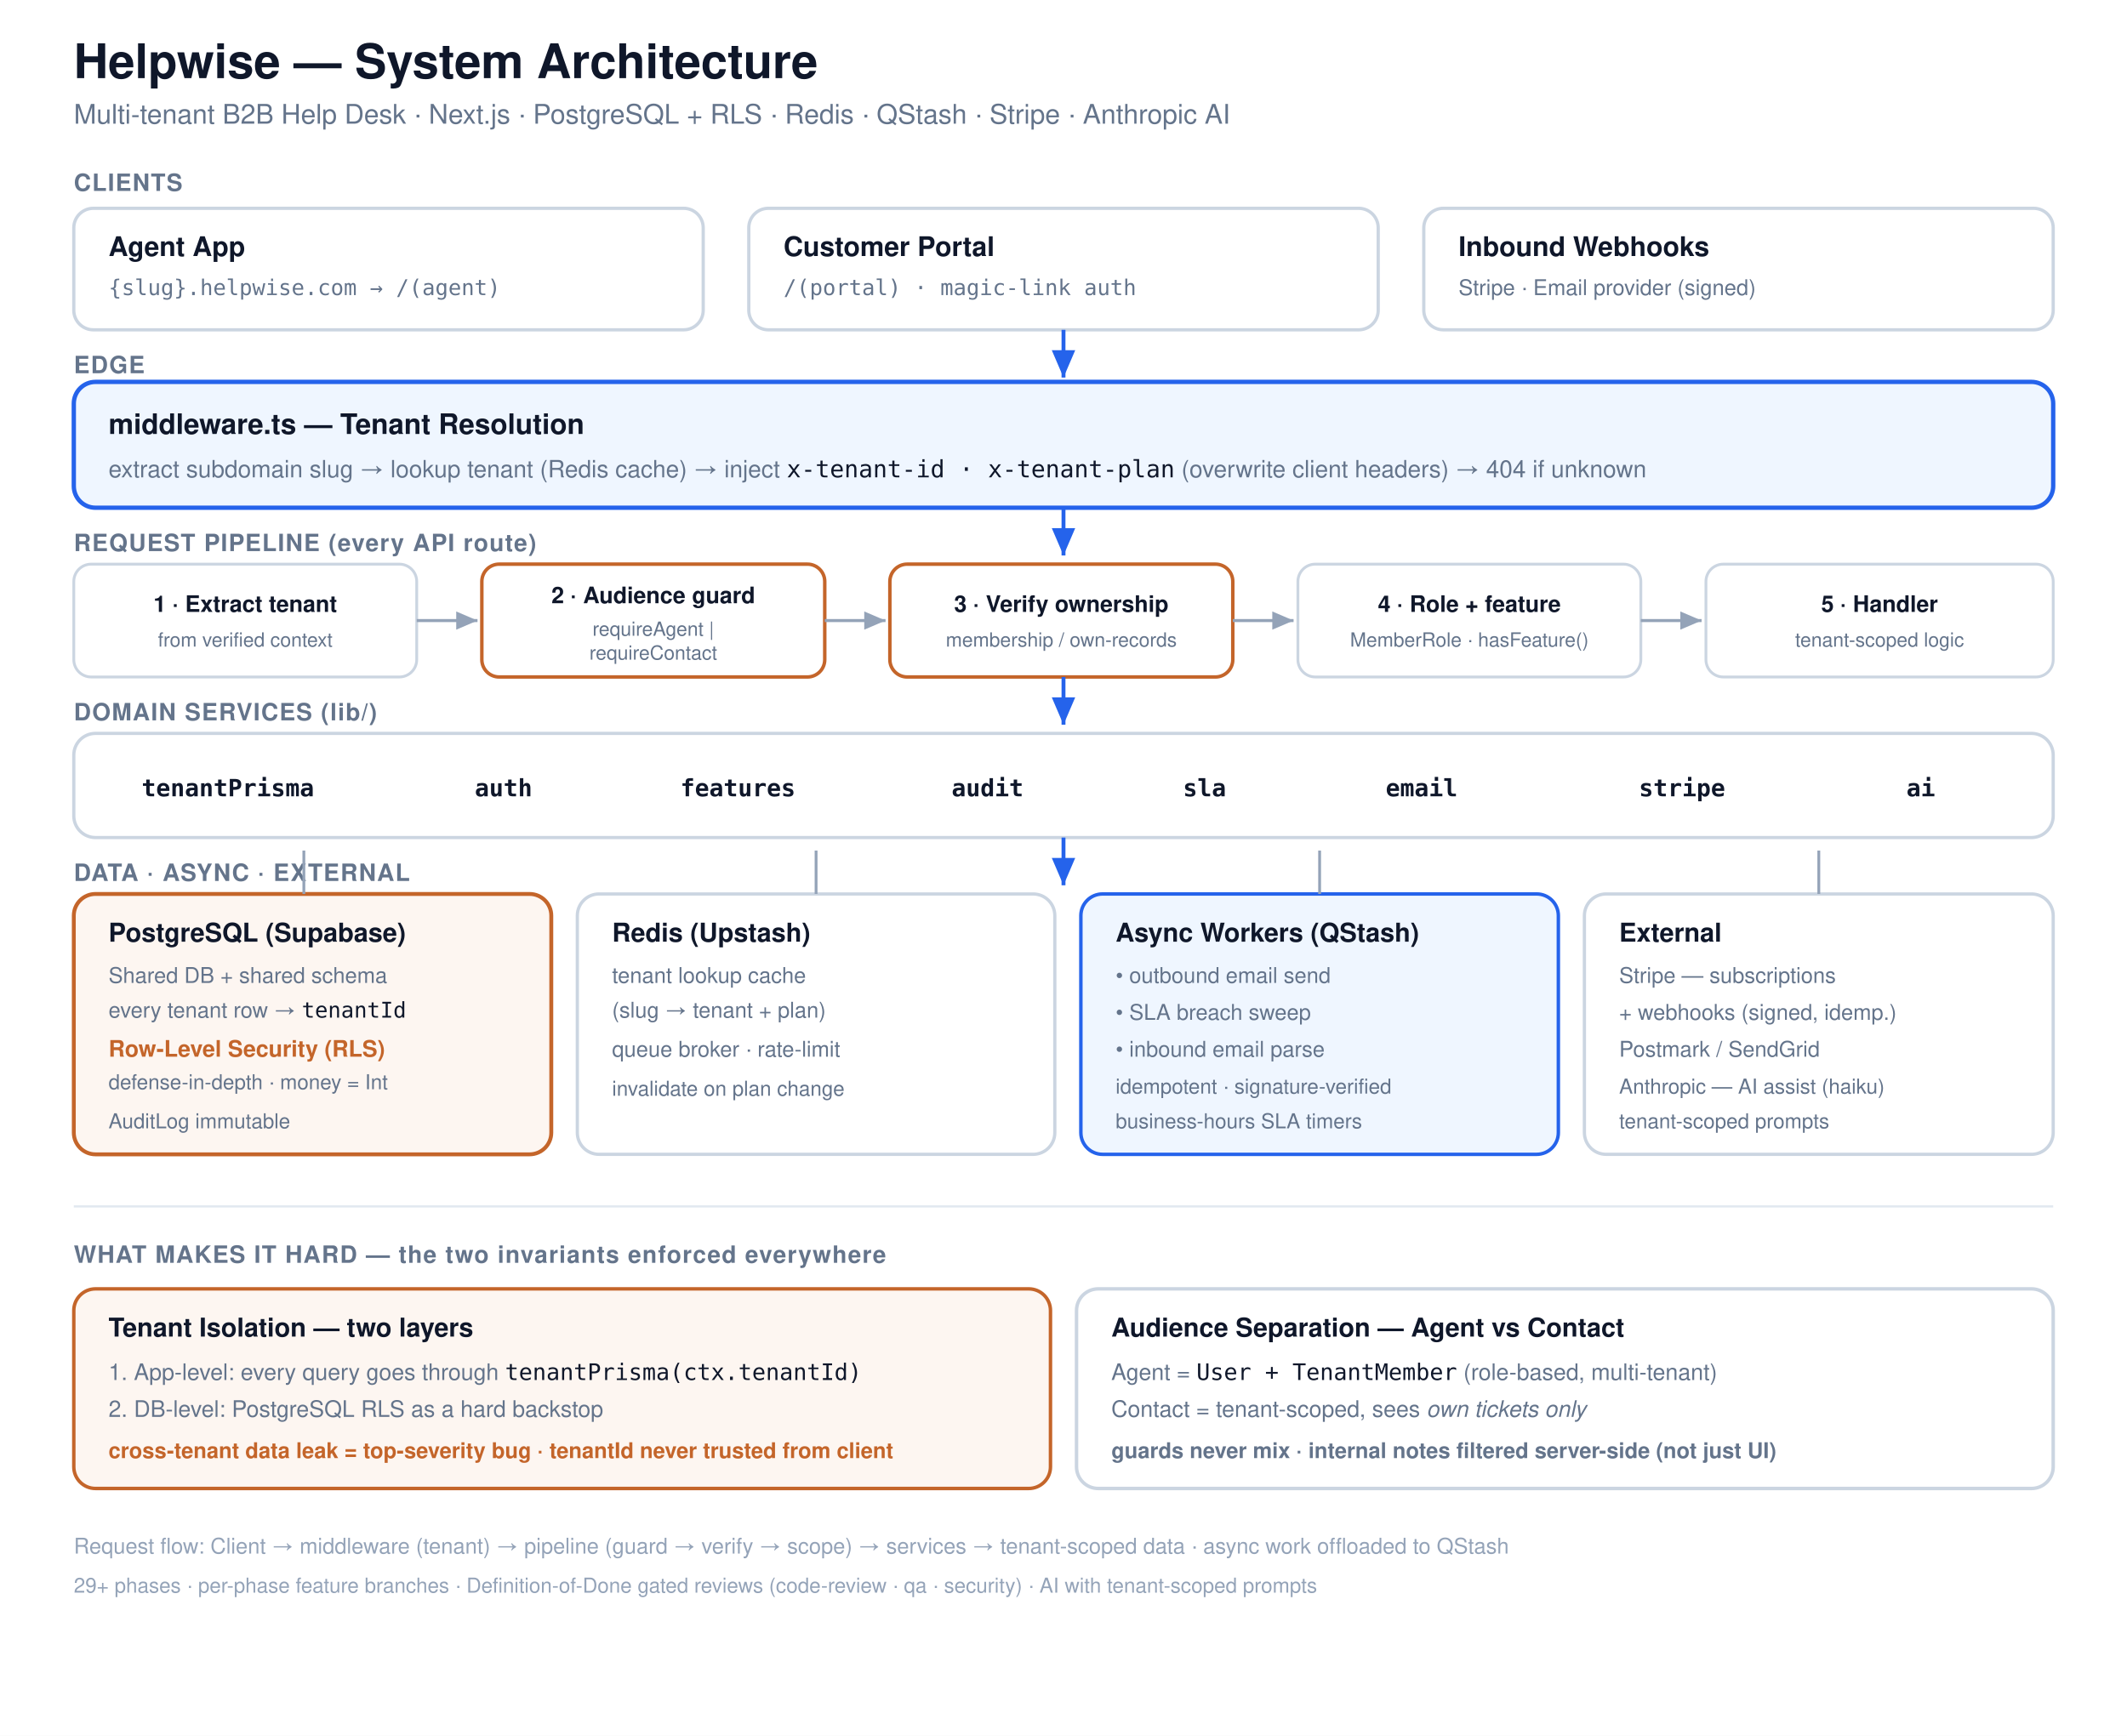
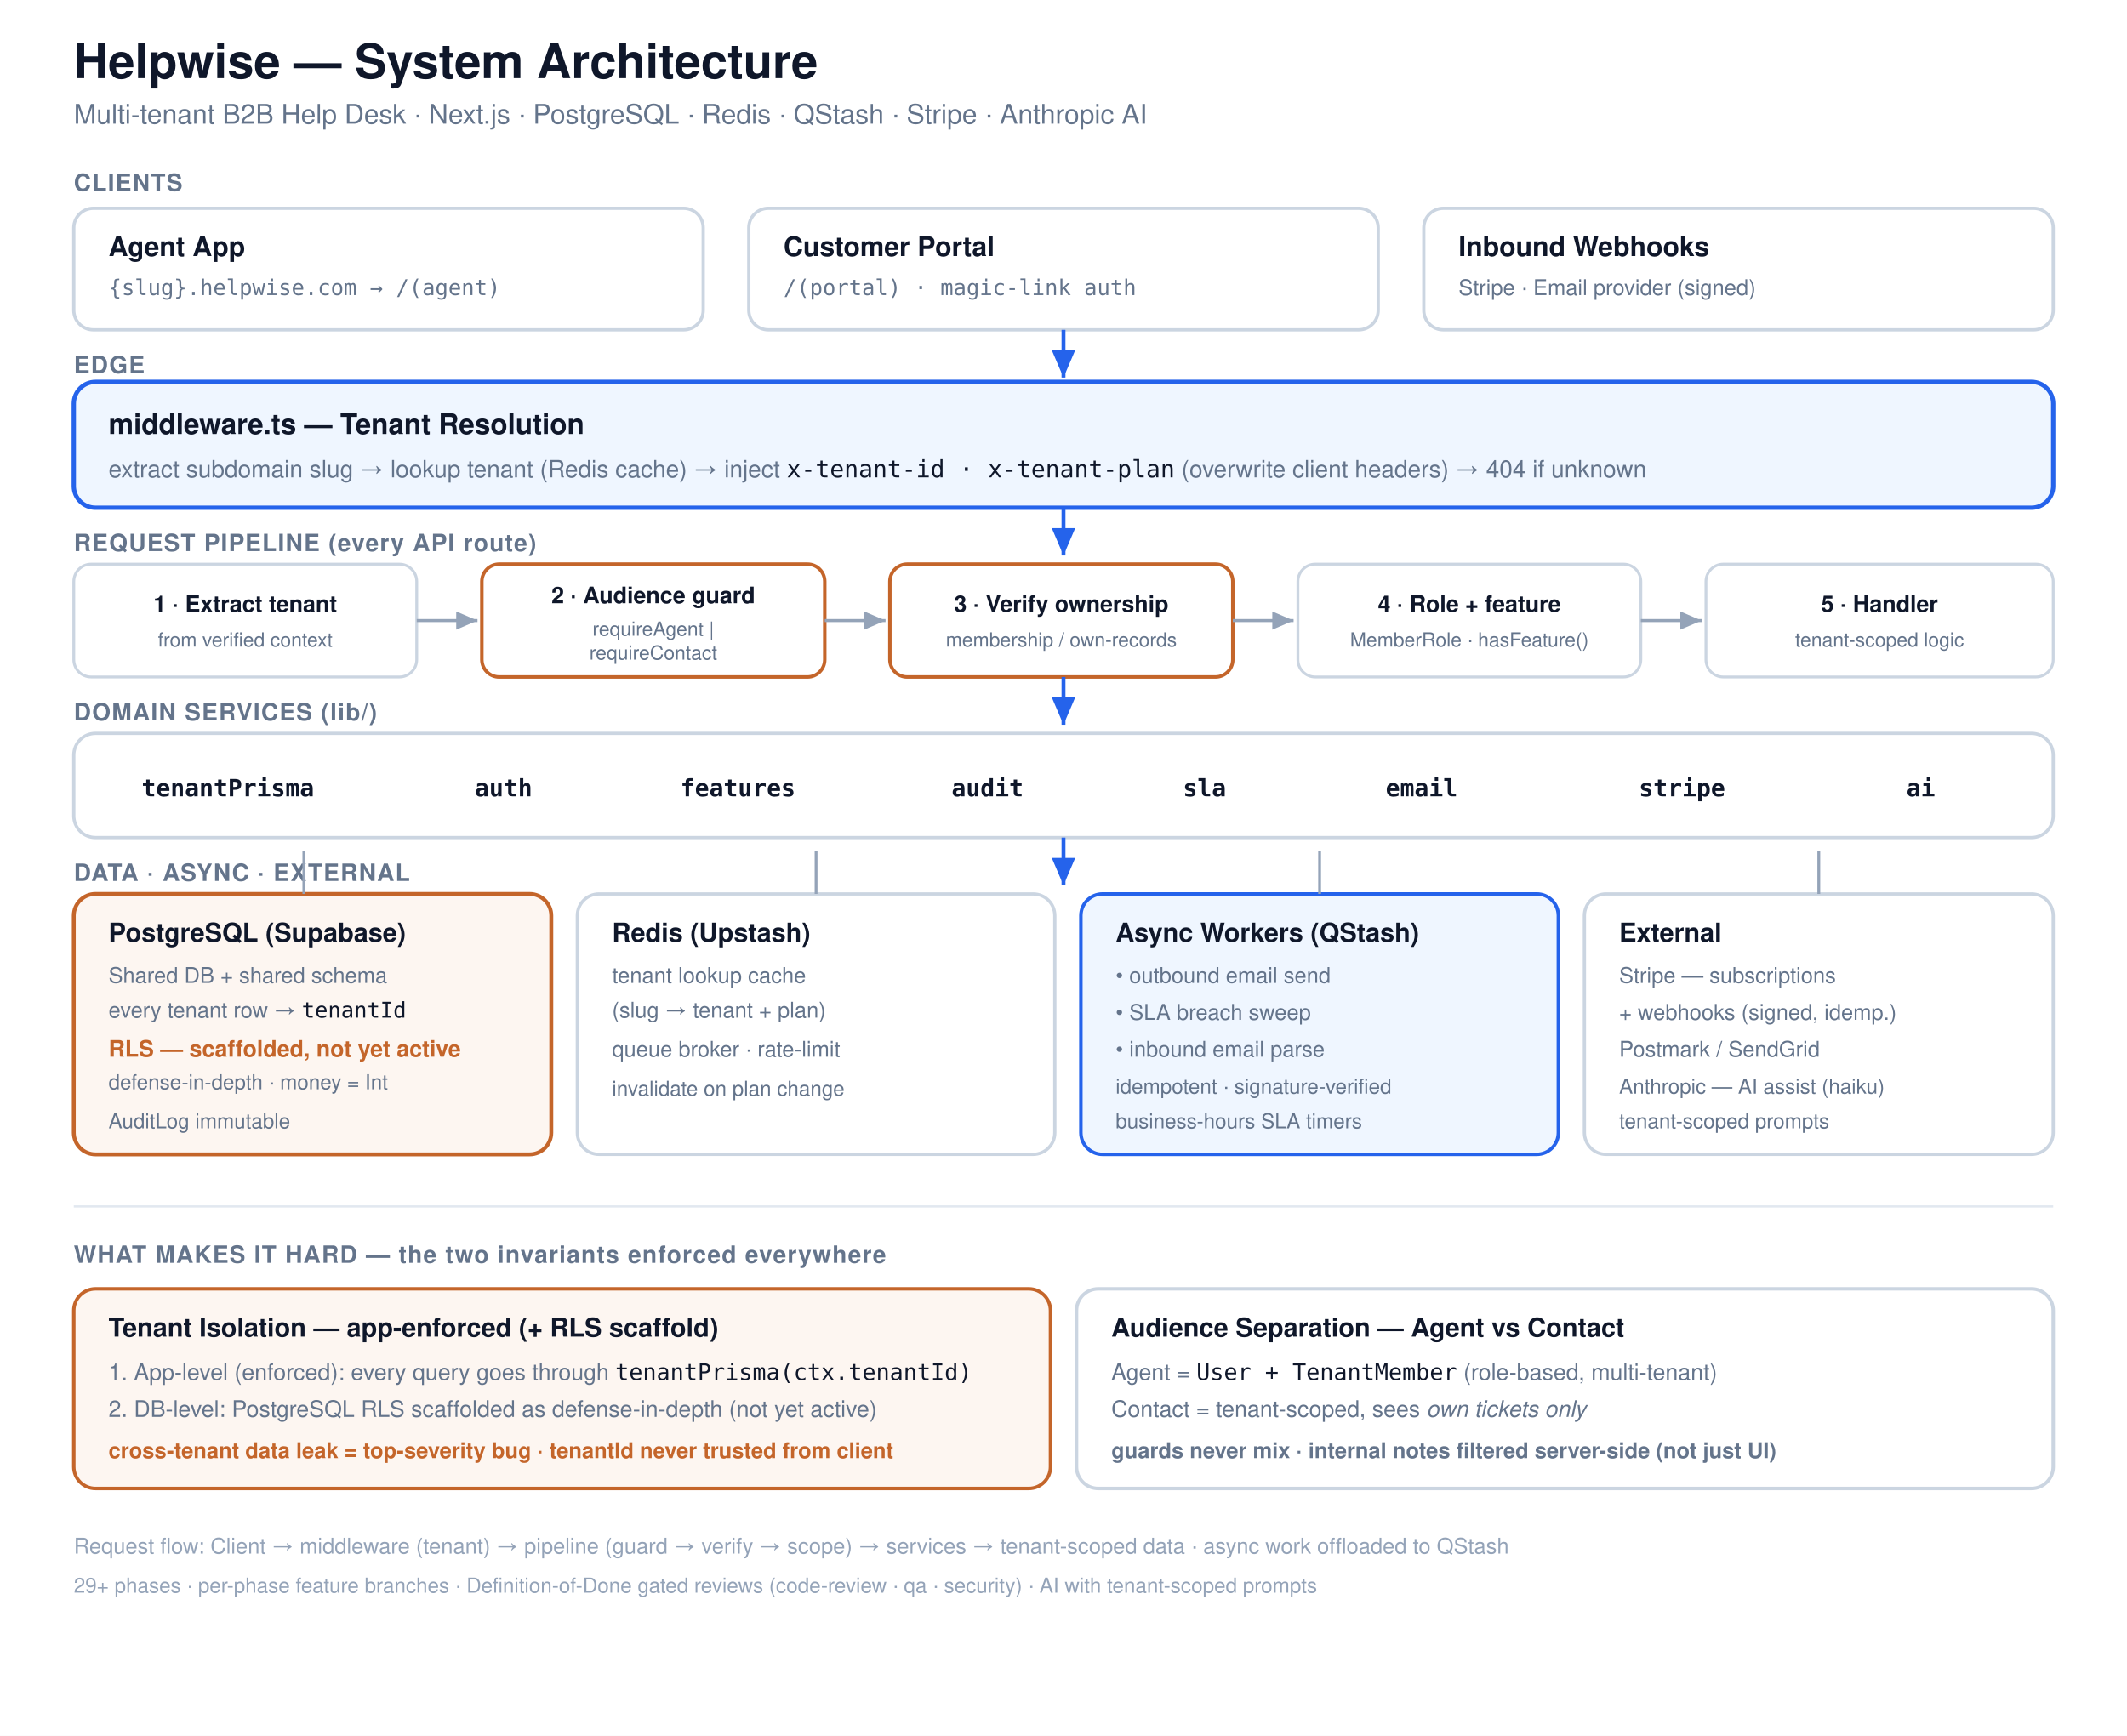
<svg xmlns="http://www.w3.org/2000/svg" viewBox="0 0 980 800" font-family="-apple-system, BlinkMacSystemFont, 'Segoe UI', Helvetica, Arial, sans-serif">
  <defs>
    <marker id="a" markerWidth="9" markerHeight="9" refX="7" refY="3" orient="auto">
      <path d="M0,0 L7,3 L0,6 Z" fill="#2563eb" />
    </marker>
    <marker id="g" markerWidth="9" markerHeight="9" refX="7" refY="3" orient="auto">
      <path d="M0,0 L7,3 L0,6 Z" fill="#94a3b8" />
    </marker>
  </defs>
  <rect x="0" y="0" width="980" height="800" fill="#ffffff" />
  <text x="34" y="36" fill="#0f172a" font-weight="700" font-size="22">Helpwise — System Architecture</text>
-   <text x="34" y="57" fill="#64748b" font-size="12.5">Multi-tenant B2B Help Desk · Next.js · PostgreSQL + RLS · Redis · QStash · Stripe · Anthropic AI</text>
+   <text x="34" y="57" fill="#64748b" font-size="12.5">Multi-tenant B2B Help Desk · Next.js · PostgreSQL · Redis · QStash · Stripe · Anthropic AI</text>
  <text x="34" y="88" fill="#64748b" font-weight="700" font-size="11" letter-spacing="0.5">CLIENTS</text>
  <rect x="34" y="96" width="290" height="56" rx="9" fill="#ffffff" stroke="#cbd5e1" stroke-width="1.5" />
  <text x="50" y="118" fill="#0f172a" font-weight="600" font-size="12.5">Agent App</text>
  <text x="50" y="136" fill="#64748b" font-size="10" font-family="monospace">{slug}.helpwise.com → /(agent)</text>
  <rect x="345" y="96" width="290" height="56" rx="9" fill="#ffffff" stroke="#cbd5e1" stroke-width="1.5" />
  <text x="361" y="118" fill="#0f172a" font-weight="600" font-size="12.5">Customer Portal</text>
  <text x="361" y="136" fill="#64748b" font-size="10" font-family="monospace">/(portal) · magic-link auth</text>
  <rect x="656" y="96" width="290" height="56" rx="9" fill="#ffffff" stroke="#cbd5e1" stroke-width="1.5" />
  <text x="672" y="118" fill="#0f172a" font-weight="600" font-size="12.5">Inbound Webhooks</text>
  <text x="672" y="136" fill="#64748b" font-size="10">Stripe · Email provider (signed)</text>
  <line x1="490" y1="152" x2="490" y2="174" stroke="#2563eb" stroke-width="1.8" marker-end="url(#a)" />
  <text x="34" y="172" fill="#64748b" font-weight="700" font-size="11" letter-spacing="0.5">EDGE</text>
  <rect x="34" y="176" width="912" height="58" rx="10" fill="#eff6ff" stroke="#2563eb" stroke-width="2" />
  <text x="50" y="200" fill="#0f172a" font-weight="600" font-size="13">middleware.ts — Tenant Resolution</text>
  <text x="50" y="220" fill="#64748b" font-size="11">extract subdomain slug → lookup tenant (Redis cache) → inject <tspan font-family="monospace" fill="#0f172a">x-tenant-id · x-tenant-plan</tspan> (overwrite client headers) → 404 if unknown</text>
  <line x1="490" y1="234" x2="490" y2="256" stroke="#2563eb" stroke-width="1.8" marker-end="url(#a)" />
  <text x="34" y="254" fill="#64748b" font-weight="700" font-size="11" letter-spacing="0.5">REQUEST PIPELINE  (every API route)</text>
  <g font-size="10.5" text-anchor="middle">
    <rect x="34" y="260" width="158" height="52" rx="8" fill="#ffffff" stroke="#cbd5e1" stroke-width="1.3" />
    <text x="113" y="282" fill="#0f172a" font-weight="600">1 · Extract tenant</text>
    <text x="113" y="298" fill="#64748b" font-size="9">from verified context</text>
    <rect x="222" y="260" width="158" height="52" rx="8" fill="#ffffff" stroke="#C4652A" stroke-width="1.6" />
    <text x="301" y="278" fill="#0f172a" font-weight="600">2 · Audience guard</text>
    <text x="301" y="293" fill="#64748b" font-size="9">requireAgent |</text>
    <text x="301" y="304" fill="#64748b" font-size="9">requireContact</text>
    <rect x="410" y="260" width="158" height="52" rx="8" fill="#ffffff" stroke="#C4652A" stroke-width="1.6" />
    <text x="489" y="282" fill="#0f172a" font-weight="600">3 · Verify ownership</text>
    <text x="489" y="298" fill="#64748b" font-size="9">membership / own-records</text>
    <rect x="598" y="260" width="158" height="52" rx="8" fill="#ffffff" stroke="#cbd5e1" stroke-width="1.3" />
    <text x="677" y="282" fill="#0f172a" font-weight="600">4 · Role + feature</text>
    <text x="677" y="298" fill="#64748b" font-size="9">MemberRole · hasFeature()</text>
    <rect x="786" y="260" width="160" height="52" rx="8" fill="#ffffff" stroke="#cbd5e1" stroke-width="1.3" />
    <text x="866" y="282" fill="#0f172a" font-weight="600">5 · Handler</text>
    <text x="866" y="298" fill="#64748b" font-size="9">tenant-scoped logic</text>
  </g>
  <line x1="192" y1="286" x2="220" y2="286" stroke="#94a3b8" stroke-width="1.4" marker-end="url(#g)" />
  <line x1="380" y1="286" x2="408" y2="286" stroke="#94a3b8" stroke-width="1.4" marker-end="url(#g)" />
  <line x1="568" y1="286" x2="596" y2="286" stroke="#94a3b8" stroke-width="1.4" marker-end="url(#g)" />
  <line x1="756" y1="286" x2="784" y2="286" stroke="#94a3b8" stroke-width="1.4" marker-end="url(#g)" />
  <line x1="490" y1="312" x2="490" y2="334" stroke="#2563eb" stroke-width="1.8" marker-end="url(#a)" />
  <text x="34" y="332" fill="#64748b" font-weight="700" font-size="11" letter-spacing="0.5">DOMAIN SERVICES  (lib/)</text>
  <rect x="34" y="338" width="912" height="48" rx="10" fill="#ffffff" stroke="#cbd5e1" stroke-width="1.5" />
  <g font-size="11" text-anchor="middle" fill="#0f172a" font-weight="600" font-family="monospace">
    <text x="105" y="367">tenantPrisma</text>
    <text x="232" y="367">auth</text>
    <text x="340" y="367">features</text>
    <text x="455" y="367">audit</text>
    <text x="555" y="367">sla</text>
    <text x="655" y="367">email</text>
    <text x="775" y="367">stripe</text>
    <text x="885" y="367">ai</text>
  </g>
  <line x1="490" y1="386" x2="490" y2="408" stroke="#2563eb" stroke-width="1.8" marker-end="url(#a)" />
  <text x="34" y="406" fill="#64748b" font-weight="700" font-size="11" letter-spacing="0.5">DATA · ASYNC · EXTERNAL</text>
  <rect x="34" y="412" width="220" height="120" rx="10" fill="#fdf6f1" stroke="#C4652A" stroke-width="1.8" />
  <text x="50" y="434" fill="#0f172a" font-weight="700" font-size="12">PostgreSQL (Supabase)</text>
  <text x="50" y="453" fill="#64748b" font-size="10">Shared DB + shared schema</text>
  <text x="50" y="469" fill="#64748b" font-size="10">every tenant row → <tspan font-family="monospace" fill="#0f172a">tenantId</tspan>
  </text>
-   <text x="50" y="487" fill="#C4652A" font-weight="700" font-size="10.5">Row-Level Security (RLS)</text>
+   <text x="50" y="487" fill="#C4652A" font-weight="700" font-size="10.5">RLS — scaffolded, not yet active</text>
  <text x="50" y="502" fill="#64748b" font-size="9.5">defense-in-depth · money = Int</text>
  <text x="50" y="520" fill="#64748b" font-size="9.5">AuditLog immutable</text>
  <rect x="266" y="412" width="220" height="120" rx="10" fill="#ffffff" stroke="#cbd5e1" stroke-width="1.5" />
  <text x="282" y="434" fill="#0f172a" font-weight="700" font-size="12">Redis (Upstash)</text>
  <text x="282" y="453" fill="#64748b" font-size="10">tenant lookup cache</text>
  <text x="282" y="469" fill="#64748b" font-size="10">(slug → tenant + plan)</text>
  <text x="282" y="487" fill="#64748b" font-size="10">queue broker · rate-limit</text>
  <text x="282" y="505" fill="#64748b" font-size="9.5">invalidate on plan change</text>
  <rect x="498" y="412" width="220" height="120" rx="10" fill="#eff6ff" stroke="#2563eb" stroke-width="1.6" />
  <text x="514" y="434" fill="#0f172a" font-weight="700" font-size="12">Async Workers (QStash)</text>
  <text x="514" y="453" fill="#64748b" font-size="10">• outbound email send</text>
  <text x="514" y="470" fill="#64748b" font-size="10">• SLA breach sweep</text>
  <text x="514" y="487" fill="#64748b" font-size="10">• inbound email parse</text>
  <text x="514" y="504" fill="#64748b" font-size="9.5">idempotent · signature-verified</text>
  <text x="514" y="520" fill="#64748b" font-size="9.5">business-hours SLA timers</text>
  <rect x="730" y="412" width="216" height="120" rx="10" fill="#ffffff" stroke="#cbd5e1" stroke-width="1.5" />
  <text x="746" y="434" fill="#0f172a" font-weight="700" font-size="12">External</text>
  <text x="746" y="453" fill="#64748b" font-size="10">Stripe — subscriptions</text>
  <text x="746" y="470" fill="#64748b" font-size="10">+ webhooks (signed, idemp.)</text>
  <text x="746" y="487" fill="#64748b" font-size="10">Postmark / SendGrid</text>
  <text x="746" y="504" fill="#64748b" font-size="9.5">Anthropic — AI assist (haiku)</text>
  <text x="746" y="520" fill="#64748b" font-size="9.5">tenant-scoped prompts</text>
  <line x1="140" y1="412" x2="140" y2="392" stroke="#94a3b8" stroke-width="1.3" />
  <line x1="376" y1="412" x2="376" y2="392" stroke="#94a3b8" stroke-width="1.3" />
  <line x1="608" y1="412" x2="608" y2="392" stroke="#94a3b8" stroke-width="1.3" />
  <line x1="838" y1="412" x2="838" y2="392" stroke="#94a3b8" stroke-width="1.3" />
  <line x1="34" y1="556" x2="946" y2="556" stroke="#e2e8f0" stroke-width="1" />
  <text x="34" y="582" fill="#64748b" font-weight="700" font-size="11" letter-spacing="0.5">WHAT MAKES IT HARD — the two invariants enforced everywhere</text>
  <rect x="34" y="594" width="450" height="92" rx="10" fill="#fdf6f1" stroke="#C4652A" stroke-width="1.6" />
-   <text x="50" y="616" fill="#0f172a" font-weight="700" font-size="12">Tenant Isolation — two layers</text>
-   <text x="50" y="636" fill="#64748b" font-size="10.5">1. App-level: every query goes through <tspan font-family="monospace" fill="#0f172a">tenantPrisma(ctx.tenantId)</tspan>
+   <text x="50" y="616" fill="#0f172a" font-weight="700" font-size="12">Tenant Isolation — app-enforced (+ RLS scaffold)</text>
+   <text x="50" y="636" fill="#64748b" font-size="10.5">1. App-level (enforced): every query goes through <tspan font-family="monospace" fill="#0f172a">tenantPrisma(ctx.tenantId)</tspan>
  </text>
-   <text x="50" y="653" fill="#64748b" font-size="10.5">2. DB-level: PostgreSQL RLS as a hard backstop</text>
+   <text x="50" y="653" fill="#64748b" font-size="10.5">2. DB-level: PostgreSQL RLS scaffolded as defense-in-depth (not yet active)</text>
  <text x="50" y="672" fill="#C4652A" font-size="10" font-weight="600">cross-tenant data leak = top-severity bug · tenantId never trusted from client</text>
  <rect x="496" y="594" width="450" height="92" rx="10" fill="#ffffff" stroke="#cbd5e1" stroke-width="1.6" />
  <text x="512" y="616" fill="#0f172a" font-weight="700" font-size="12">Audience Separation — Agent vs Contact</text>
  <text x="512" y="636" fill="#64748b" font-size="10.5">Agent = <tspan font-family="monospace" fill="#0f172a">User + TenantMember</tspan> (role-based, multi-tenant)</text>
  <text x="512" y="653" fill="#64748b" font-size="10.5">Contact = tenant-scoped, sees <tspan font-style="italic">own tickets only</tspan>
  </text>
  <text x="512" y="672" fill="#64748b" font-size="10" font-weight="600">guards never mix · internal notes filtered server-side (not just UI)</text>
  <text x="34" y="716" fill="#94a3b8" font-size="10">Request flow: Client → middleware (tenant) → pipeline (guard → verify → scope) → services → tenant-scoped data · async work offloaded to QStash</text>
  <text x="34" y="734" fill="#94a3b8" font-size="9.5">29+ phases · per-phase feature branches · Definition-of-Done gated reviews (code-review · qa · security) · AI with tenant-scoped prompts</text>
</svg>
